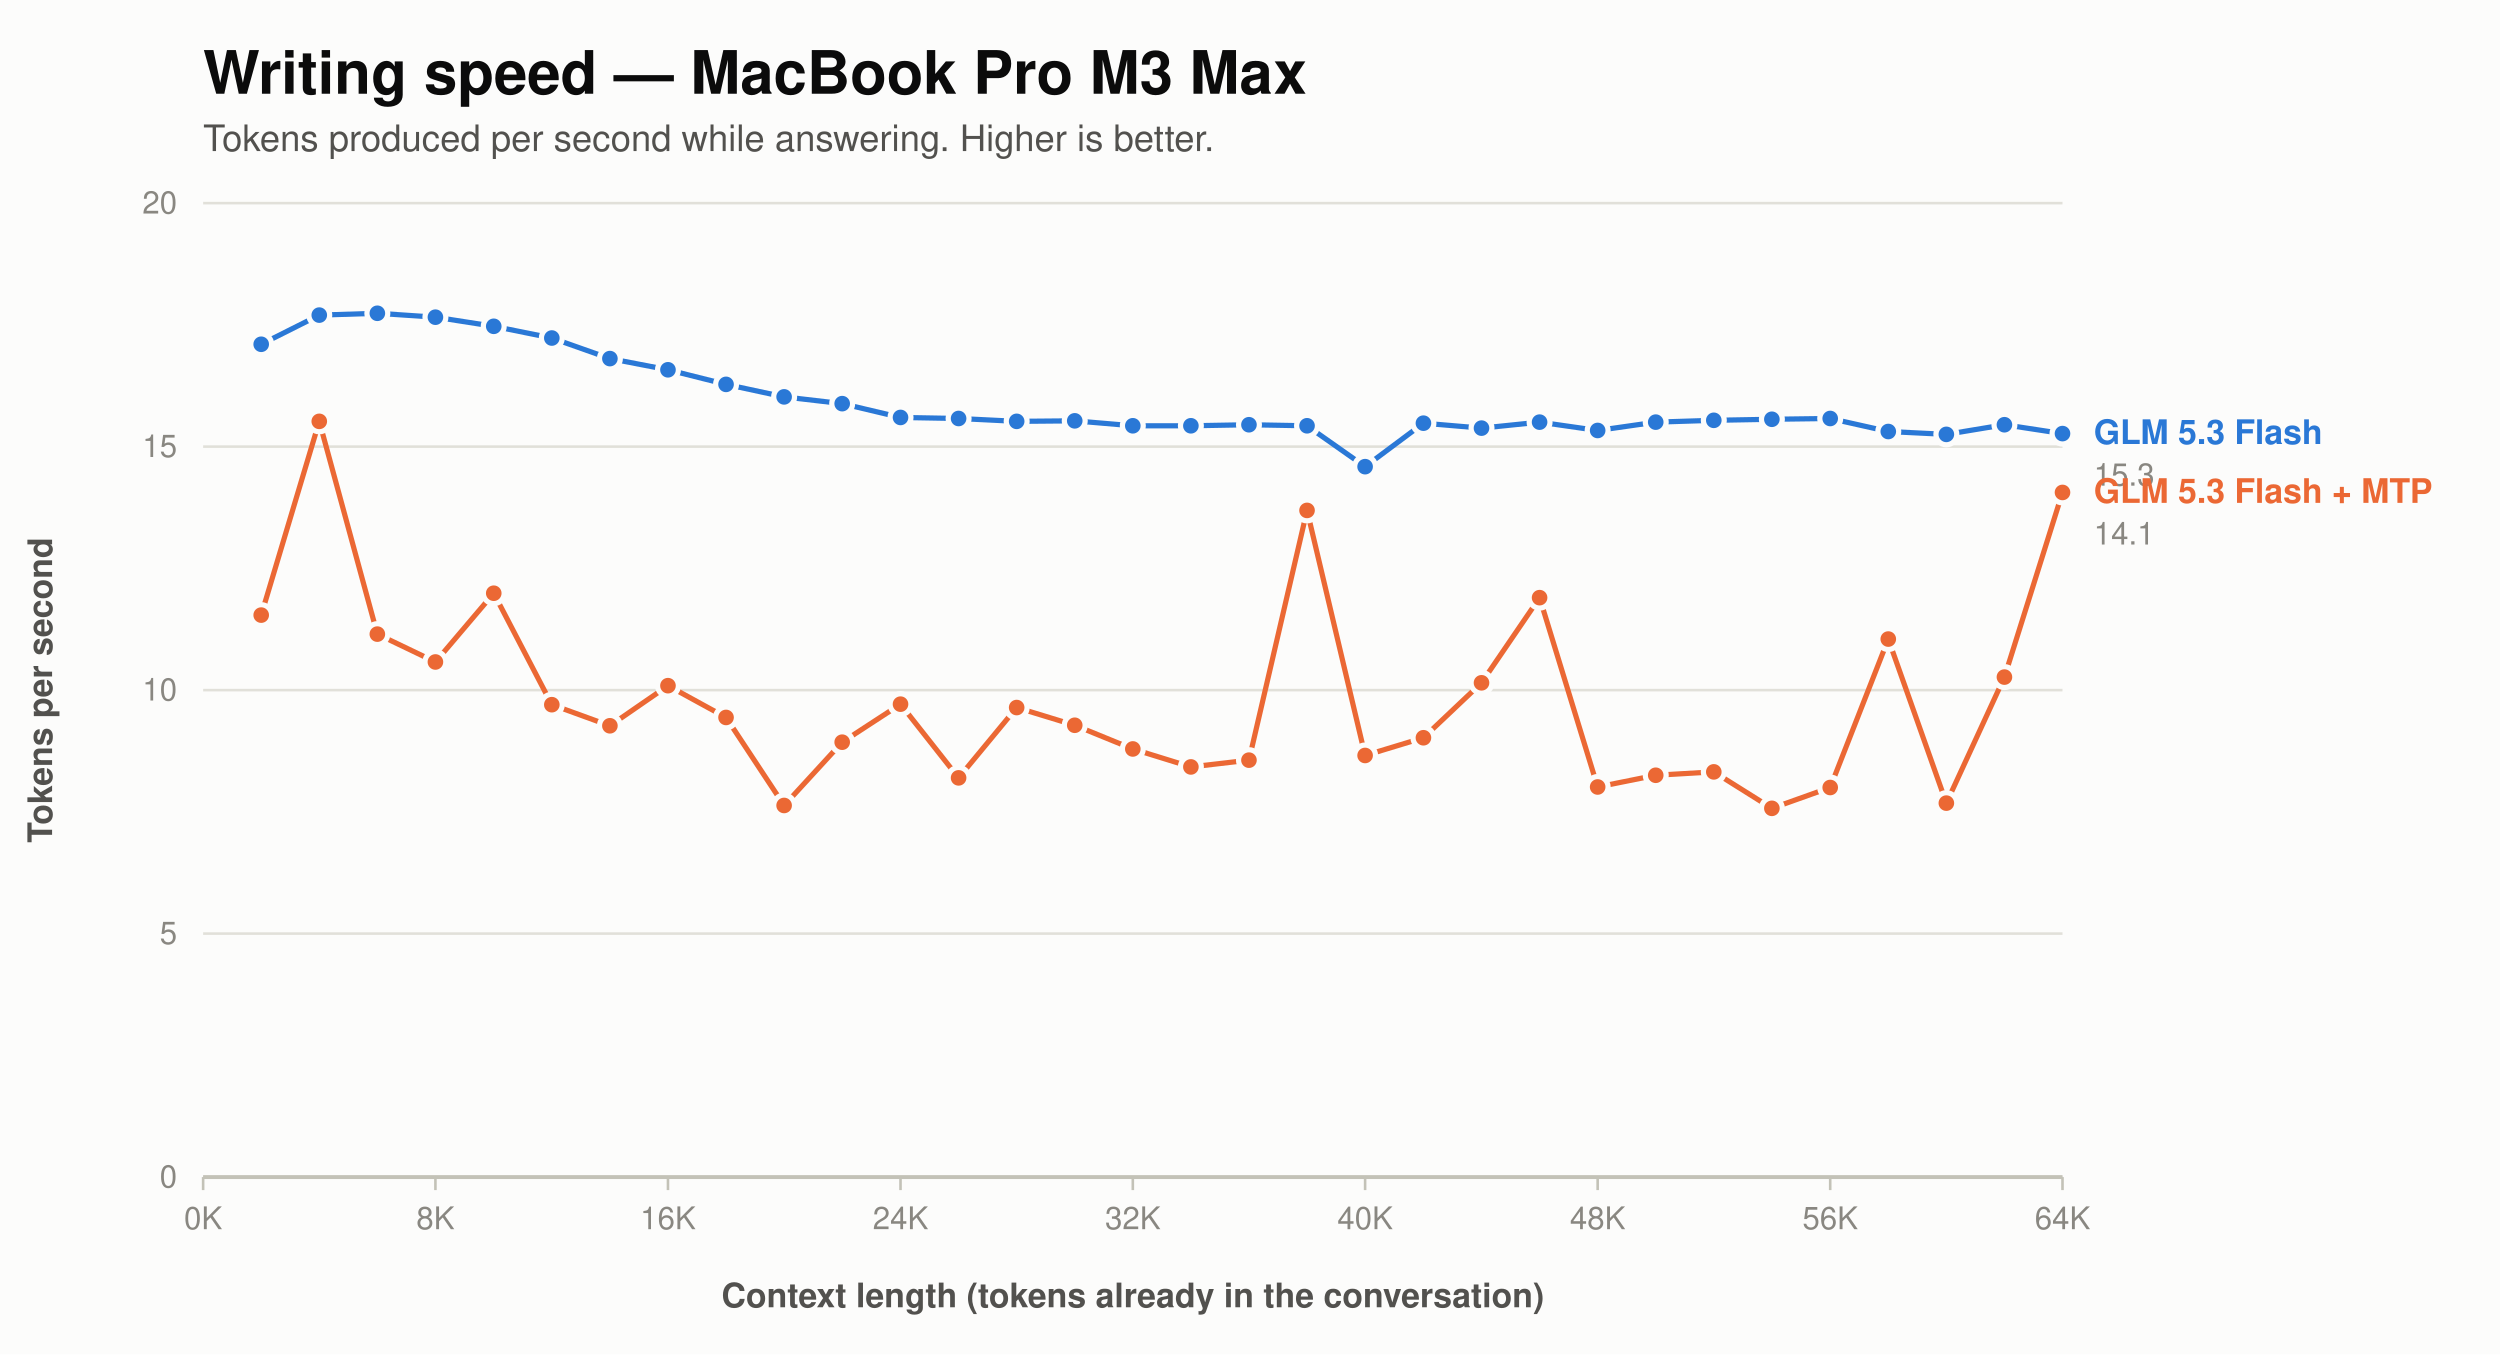
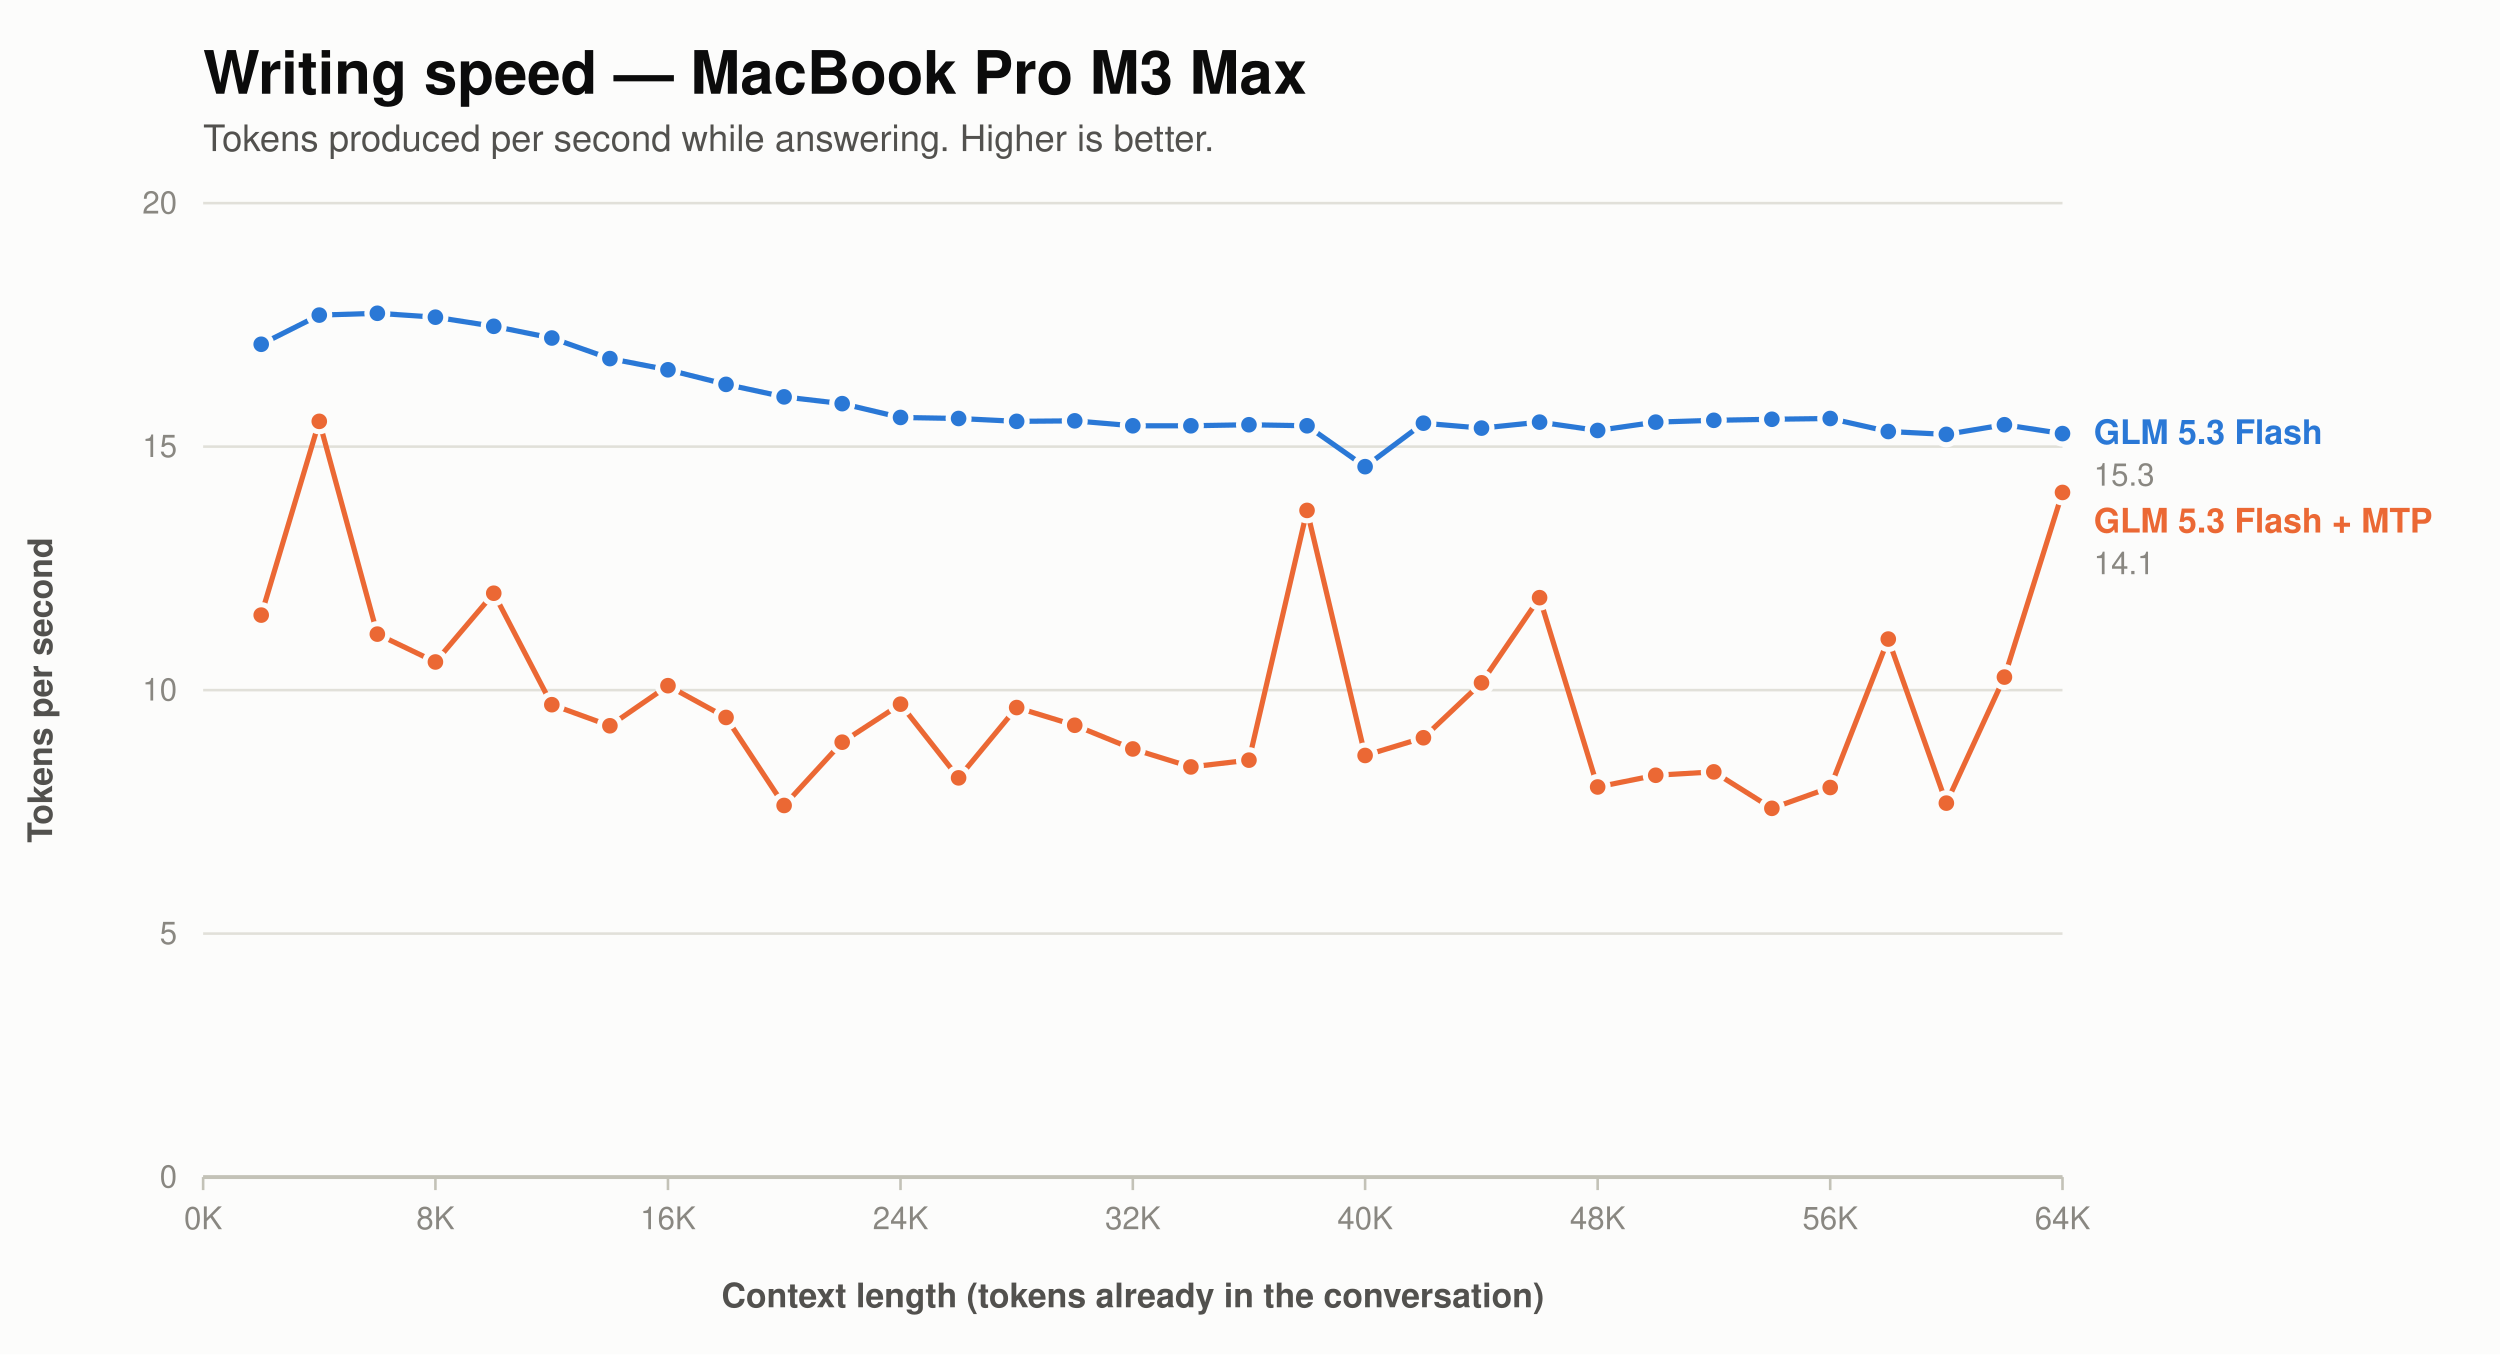
<svg xmlns="http://www.w3.org/2000/svg" width="960" height="520" viewBox="0 0 960 520" role="img" aria-label="Writing speed — MacBook Pro M3 Max">
  <style>
text{font-family:-apple-system,BlinkMacSystemFont,'Segoe UI',Helvetica,Arial,sans-serif}
.title{font-size:23px;font-weight:700;fill:#0b0b0b}
.sub{font-size:14px;fill:#52514e}
.axlab{font-size:13px;font-weight:600;fill:#52514e}
.tick{font-size:12px;fill:#898781}
.slab{font-size:13px;font-weight:700}
</style>
  <rect width="960" height="520" fill="#fcfcfb" />
  <text class="title" x="78" y="36">Writing speed — MacBook Pro M3 Max</text>
  <text class="sub" x="78" y="58">Tokens produced per second while answering. Higher is better.</text>
  <line x1="78" y1="452.0" x2="792" y2="452.0" stroke="#e1e0d9" stroke-width="1" />
  <text class="tick" x="68" y="456.0" text-anchor="end">0</text>
  <line x1="78" y1="358.5" x2="792" y2="358.5" stroke="#e1e0d9" stroke-width="1" />
  <text class="tick" x="68" y="362.5" text-anchor="end">5</text>
  <line x1="78" y1="265.0" x2="792" y2="265.0" stroke="#e1e0d9" stroke-width="1" />
  <text class="tick" x="68" y="269.0" text-anchor="end">10</text>
  <line x1="78" y1="171.5" x2="792" y2="171.5" stroke="#e1e0d9" stroke-width="1" />
  <text class="tick" x="68" y="175.5" text-anchor="end">15</text>
  <line x1="78" y1="78.0" x2="792" y2="78.0" stroke="#e1e0d9" stroke-width="1" />
  <text class="tick" x="68" y="82.0" text-anchor="end">20</text>
  <line x1="78.0" y1="452" x2="78.0" y2="457" stroke="#c3c2b7" stroke-width="1" />
  <text class="tick" x="78.0" y="472" text-anchor="middle">0K</text>
  <line x1="167.2" y1="452" x2="167.2" y2="457" stroke="#c3c2b7" stroke-width="1" />
  <text class="tick" x="167.2" y="472" text-anchor="middle">8K</text>
  <line x1="256.5" y1="452" x2="256.5" y2="457" stroke="#c3c2b7" stroke-width="1" />
  <text class="tick" x="256.5" y="472" text-anchor="middle">16K</text>
  <line x1="345.8" y1="452" x2="345.8" y2="457" stroke="#c3c2b7" stroke-width="1" />
  <text class="tick" x="345.8" y="472" text-anchor="middle">24K</text>
  <line x1="435.0" y1="452" x2="435.0" y2="457" stroke="#c3c2b7" stroke-width="1" />
  <text class="tick" x="435.0" y="472" text-anchor="middle">32K</text>
  <line x1="524.2" y1="452" x2="524.2" y2="457" stroke="#c3c2b7" stroke-width="1" />
  <text class="tick" x="524.2" y="472" text-anchor="middle">40K</text>
  <line x1="613.5" y1="452" x2="613.5" y2="457" stroke="#c3c2b7" stroke-width="1" />
  <text class="tick" x="613.5" y="472" text-anchor="middle">48K</text>
  <line x1="702.8" y1="452" x2="702.8" y2="457" stroke="#c3c2b7" stroke-width="1" />
  <text class="tick" x="702.8" y="472" text-anchor="middle">56K</text>
  <line x1="792.0" y1="452" x2="792.0" y2="457" stroke="#c3c2b7" stroke-width="1" />
  <text class="tick" x="792.0" y="472" text-anchor="middle">64K</text>
  <line x1="78" y1="452" x2="792" y2="452" stroke="#c3c2b7" stroke-width="1.5" />
  <text class="axlab" x="435" y="502" text-anchor="middle">Context length (tokens already in the conversation)</text>
  <text class="axlab" transform="translate(20,265) rotate(-90)" text-anchor="middle">Tokens per second</text>
  <path d="M100.3,132.2 L122.6,121.0 L144.9,120.3 L167.2,121.8 L189.6,125.3 L211.9,129.8 L234.2,137.7 L256.5,142.0 L278.8,147.6 L301.1,152.4 L323.4,155.0 L345.8,160.3 L368.1,160.7 L390.4,161.8 L412.7,161.6 L435.0,163.5 L457.3,163.5 L479.6,163.1 L501.9,163.5 L524.2,179.2 L546.6,162.5 L568.9,164.4 L591.2,162.1 L613.5,165.3 L635.8,162.1 L658.1,161.4 L680.4,161.0 L702.8,160.7 L725.1,165.7 L747.4,166.8 L769.7,163.1 L792.0,166.5" fill="none" stroke="#2a78d6" stroke-width="2" stroke-linejoin="round" stroke-linecap="round" />
  <circle cx="100.3" cy="132.2" r="4" fill="#2a78d6" stroke="#fcfcfb" stroke-width="2" />
  <circle cx="122.6" cy="121.0" r="4" fill="#2a78d6" stroke="#fcfcfb" stroke-width="2" />
  <circle cx="144.9" cy="120.3" r="4" fill="#2a78d6" stroke="#fcfcfb" stroke-width="2" />
  <circle cx="167.2" cy="121.8" r="4" fill="#2a78d6" stroke="#fcfcfb" stroke-width="2" />
  <circle cx="189.6" cy="125.3" r="4" fill="#2a78d6" stroke="#fcfcfb" stroke-width="2" />
  <circle cx="211.9" cy="129.8" r="4" fill="#2a78d6" stroke="#fcfcfb" stroke-width="2" />
  <circle cx="234.2" cy="137.7" r="4" fill="#2a78d6" stroke="#fcfcfb" stroke-width="2" />
  <circle cx="256.5" cy="142.0" r="4" fill="#2a78d6" stroke="#fcfcfb" stroke-width="2" />
  <circle cx="278.8" cy="147.6" r="4" fill="#2a78d6" stroke="#fcfcfb" stroke-width="2" />
  <circle cx="301.1" cy="152.4" r="4" fill="#2a78d6" stroke="#fcfcfb" stroke-width="2" />
  <circle cx="323.4" cy="155.0" r="4" fill="#2a78d6" stroke="#fcfcfb" stroke-width="2" />
  <circle cx="345.8" cy="160.3" r="4" fill="#2a78d6" stroke="#fcfcfb" stroke-width="2" />
  <circle cx="368.1" cy="160.7" r="4" fill="#2a78d6" stroke="#fcfcfb" stroke-width="2" />
  <circle cx="390.4" cy="161.8" r="4" fill="#2a78d6" stroke="#fcfcfb" stroke-width="2" />
  <circle cx="412.7" cy="161.6" r="4" fill="#2a78d6" stroke="#fcfcfb" stroke-width="2" />
  <circle cx="435.0" cy="163.5" r="4" fill="#2a78d6" stroke="#fcfcfb" stroke-width="2" />
  <circle cx="457.3" cy="163.5" r="4" fill="#2a78d6" stroke="#fcfcfb" stroke-width="2" />
  <circle cx="479.6" cy="163.1" r="4" fill="#2a78d6" stroke="#fcfcfb" stroke-width="2" />
  <circle cx="501.9" cy="163.5" r="4" fill="#2a78d6" stroke="#fcfcfb" stroke-width="2" />
  <circle cx="524.2" cy="179.2" r="4" fill="#2a78d6" stroke="#fcfcfb" stroke-width="2" />
  <circle cx="546.6" cy="162.5" r="4" fill="#2a78d6" stroke="#fcfcfb" stroke-width="2" />
  <circle cx="568.9" cy="164.4" r="4" fill="#2a78d6" stroke="#fcfcfb" stroke-width="2" />
  <circle cx="591.2" cy="162.1" r="4" fill="#2a78d6" stroke="#fcfcfb" stroke-width="2" />
  <circle cx="613.5" cy="165.3" r="4" fill="#2a78d6" stroke="#fcfcfb" stroke-width="2" />
  <circle cx="635.8" cy="162.1" r="4" fill="#2a78d6" stroke="#fcfcfb" stroke-width="2" />
  <circle cx="658.1" cy="161.4" r="4" fill="#2a78d6" stroke="#fcfcfb" stroke-width="2" />
  <circle cx="680.4" cy="161.0" r="4" fill="#2a78d6" stroke="#fcfcfb" stroke-width="2" />
  <circle cx="702.8" cy="160.7" r="4" fill="#2a78d6" stroke="#fcfcfb" stroke-width="2" />
  <circle cx="725.1" cy="165.7" r="4" fill="#2a78d6" stroke="#fcfcfb" stroke-width="2" />
  <circle cx="747.4" cy="166.8" r="4" fill="#2a78d6" stroke="#fcfcfb" stroke-width="2" />
  <circle cx="769.7" cy="163.1" r="4" fill="#2a78d6" stroke="#fcfcfb" stroke-width="2" />
  <circle cx="792.0" cy="166.5" r="4" fill="#2a78d6" stroke="#fcfcfb" stroke-width="2" />
-   <text class="slab" x="804.0" y="170.5" fill="#2a78d6">GLM 5.3 Flash</text>
-   <text class="tick" x="804.0" y="186.5">15.3</text>
  <path d="M100.3,236.2 L122.6,161.8 L144.9,243.5 L167.2,254.2 L189.6,227.8 L211.9,270.6 L234.2,278.7 L256.5,263.3 L278.8,275.5 L301.1,309.3 L323.4,285.0 L345.8,270.4 L368.1,298.7 L390.4,271.7 L412.7,278.5 L435.0,287.6 L457.3,294.5 L479.6,291.9 L501.9,196.0 L524.2,290.1 L546.6,283.3 L568.9,262.2 L591.2,229.5 L613.5,302.2 L635.8,297.7 L658.1,296.4 L680.4,310.4 L702.8,302.4 L725.1,245.4 L747.4,308.4 L769.7,260.0 L792.0,189.1" fill="none" stroke="#eb6834" stroke-width="2" stroke-linejoin="round" stroke-linecap="round" />
  <circle cx="100.3" cy="236.2" r="4" fill="#eb6834" stroke="#fcfcfb" stroke-width="2" />
  <circle cx="122.6" cy="161.8" r="4" fill="#eb6834" stroke="#fcfcfb" stroke-width="2" />
  <circle cx="144.9" cy="243.5" r="4" fill="#eb6834" stroke="#fcfcfb" stroke-width="2" />
  <circle cx="167.2" cy="254.2" r="4" fill="#eb6834" stroke="#fcfcfb" stroke-width="2" />
  <circle cx="189.6" cy="227.8" r="4" fill="#eb6834" stroke="#fcfcfb" stroke-width="2" />
  <circle cx="211.9" cy="270.6" r="4" fill="#eb6834" stroke="#fcfcfb" stroke-width="2" />
  <circle cx="234.2" cy="278.7" r="4" fill="#eb6834" stroke="#fcfcfb" stroke-width="2" />
  <circle cx="256.5" cy="263.3" r="4" fill="#eb6834" stroke="#fcfcfb" stroke-width="2" />
  <circle cx="278.8" cy="275.5" r="4" fill="#eb6834" stroke="#fcfcfb" stroke-width="2" />
  <circle cx="301.1" cy="309.3" r="4" fill="#eb6834" stroke="#fcfcfb" stroke-width="2" />
  <circle cx="323.4" cy="285.0" r="4" fill="#eb6834" stroke="#fcfcfb" stroke-width="2" />
  <circle cx="345.8" cy="270.4" r="4" fill="#eb6834" stroke="#fcfcfb" stroke-width="2" />
  <circle cx="368.1" cy="298.7" r="4" fill="#eb6834" stroke="#fcfcfb" stroke-width="2" />
  <circle cx="390.4" cy="271.7" r="4" fill="#eb6834" stroke="#fcfcfb" stroke-width="2" />
  <circle cx="412.7" cy="278.5" r="4" fill="#eb6834" stroke="#fcfcfb" stroke-width="2" />
  <circle cx="435.0" cy="287.6" r="4" fill="#eb6834" stroke="#fcfcfb" stroke-width="2" />
  <circle cx="457.3" cy="294.5" r="4" fill="#eb6834" stroke="#fcfcfb" stroke-width="2" />
  <circle cx="479.6" cy="291.9" r="4" fill="#eb6834" stroke="#fcfcfb" stroke-width="2" />
  <circle cx="501.9" cy="196.0" r="4" fill="#eb6834" stroke="#fcfcfb" stroke-width="2" />
  <circle cx="524.2" cy="290.1" r="4" fill="#eb6834" stroke="#fcfcfb" stroke-width="2" />
  <circle cx="546.6" cy="283.3" r="4" fill="#eb6834" stroke="#fcfcfb" stroke-width="2" />
  <circle cx="568.9" cy="262.2" r="4" fill="#eb6834" stroke="#fcfcfb" stroke-width="2" />
  <circle cx="591.2" cy="229.5" r="4" fill="#eb6834" stroke="#fcfcfb" stroke-width="2" />
  <circle cx="613.5" cy="302.2" r="4" fill="#eb6834" stroke="#fcfcfb" stroke-width="2" />
  <circle cx="635.8" cy="297.7" r="4" fill="#eb6834" stroke="#fcfcfb" stroke-width="2" />
  <circle cx="658.1" cy="296.4" r="4" fill="#eb6834" stroke="#fcfcfb" stroke-width="2" />
  <circle cx="680.4" cy="310.4" r="4" fill="#eb6834" stroke="#fcfcfb" stroke-width="2" />
  <circle cx="702.8" cy="302.4" r="4" fill="#eb6834" stroke="#fcfcfb" stroke-width="2" />
  <circle cx="725.1" cy="245.4" r="4" fill="#eb6834" stroke="#fcfcfb" stroke-width="2" />
  <circle cx="747.4" cy="308.4" r="4" fill="#eb6834" stroke="#fcfcfb" stroke-width="2" />
  <circle cx="769.7" cy="260.0" r="4" fill="#eb6834" stroke="#fcfcfb" stroke-width="2" />
  <circle cx="792.0" cy="189.1" r="4" fill="#eb6834" stroke="#fcfcfb" stroke-width="2" />
-   <text class="slab" x="804.0" y="193.1" fill="#eb6834">GLM 5.3 Flash + MTP</text>
-   <text class="tick" x="804.0" y="209.1">14.1</text>
+   <text class="slab" x="804.0" y="170.5" fill="#2a78d6">GLM 5.3 Flash</text>
+   <text class="tick" x="804.0" y="186.5">15.3</text>
+   <text class="slab" x="804.0" y="204.5" fill="#eb6834">GLM 5.3 Flash + MTP</text>
+   <text class="tick" x="804.0" y="220.5">14.1</text>
</svg>
